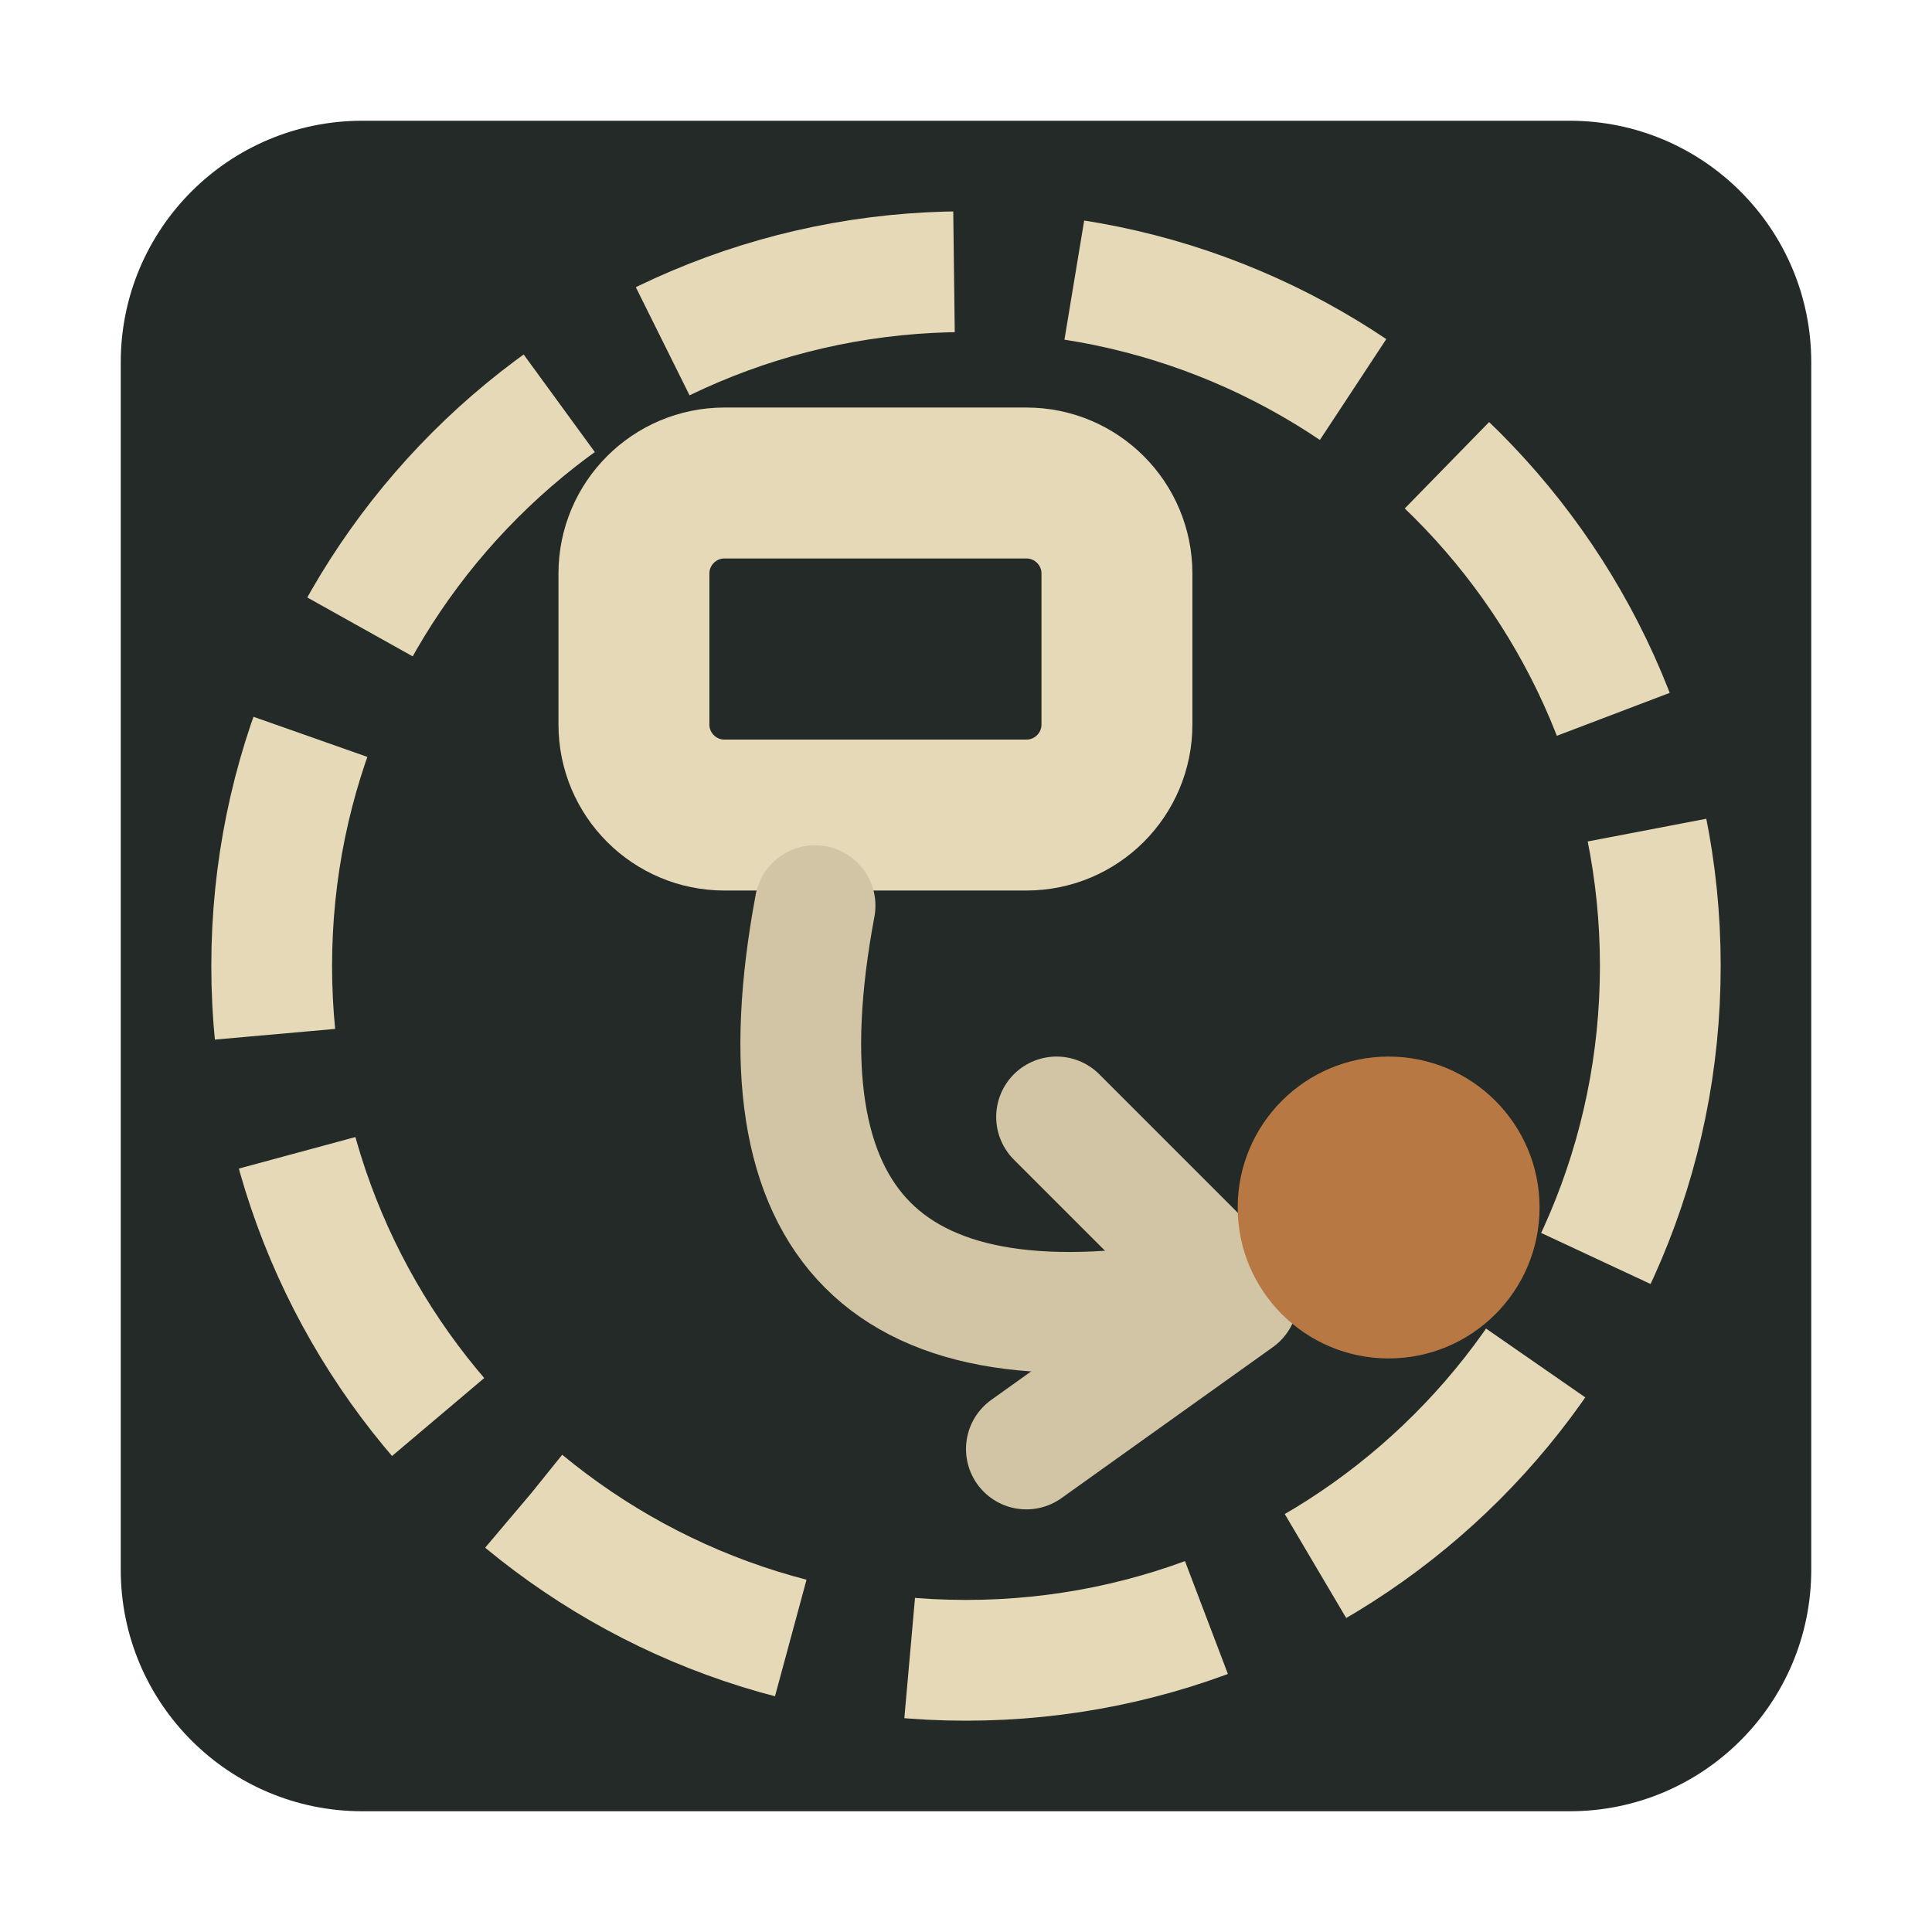
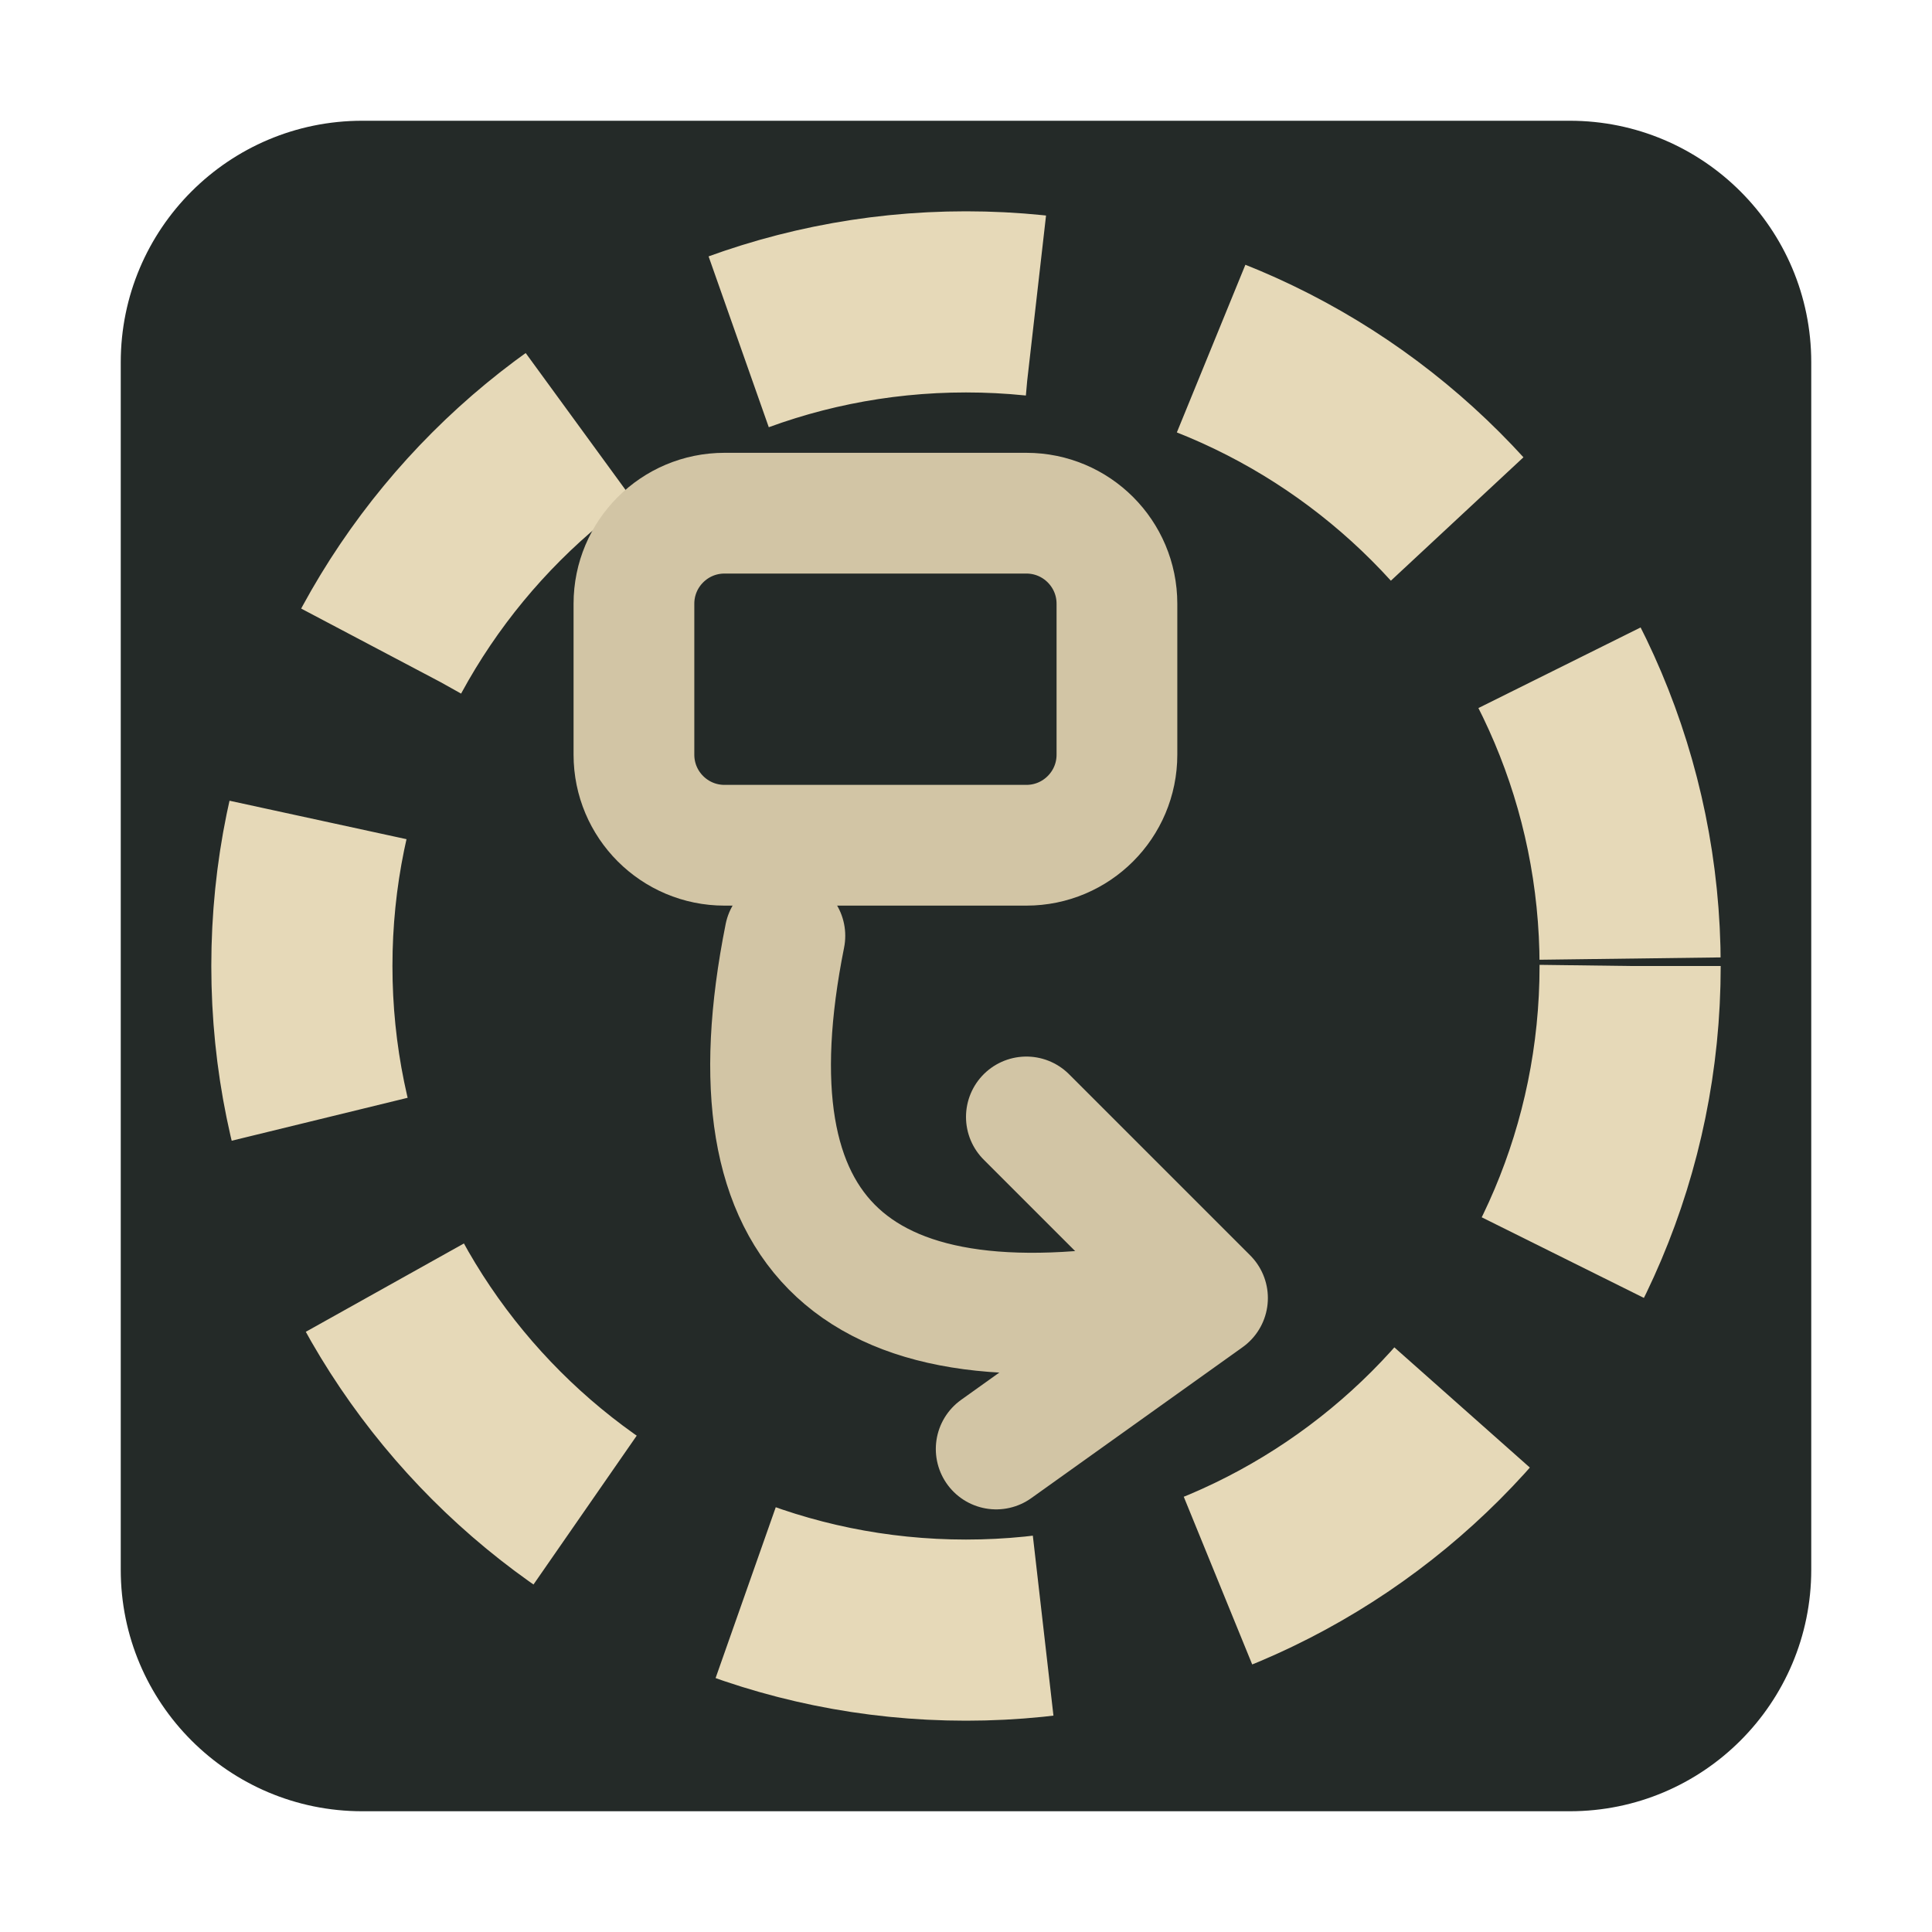
<svg xmlns="http://www.w3.org/2000/svg" viewBox="0 0 64 64">
  <rect x="4" y="4" width="56" height="56" rx="8" fill="#242a28" />
-   <circle cx="32" cy="32" r="23" fill="none" stroke="#e6d9b8" stroke-width="4" stroke-dasharray="10 4" />
-   <rect x="21" y="16" width="16" height="11" rx="3" fill="none" stroke="#e6d9b8" stroke-width="5" />
-   <path d="M27 30 Q24 46 40 43" fill="none" stroke="#d2c5a5" stroke-width="4" stroke-linecap="round" stroke-linejoin="round" />
-   <path d="M35 37 L41 43 L34 48" fill="none" stroke="#d2c5a5" stroke-width="4" stroke-linecap="round" stroke-linejoin="round" />
-   <circle cx="46" cy="40" r="5" fill="#b77843" />
+   <circle cx="32" cy="32" r="22" fill="none" stroke="#e6d9b8" stroke-width="6" stroke-dasharray="10 6" />
+   <rect x="21" y="17" width="16" height="11" rx="3" fill="none" stroke="#d2c5a5" stroke-width="4" />
+   <path d="M26 31 Q23 46 39 43" fill="none" stroke="#d2c5a5" stroke-width="4" stroke-linecap="round" stroke-linejoin="round" />
+   <path d="M34 37 L40 43 L33 48" fill="none" stroke="#d2c5a5" stroke-width="4" stroke-linecap="round" stroke-linejoin="round" />
</svg>
